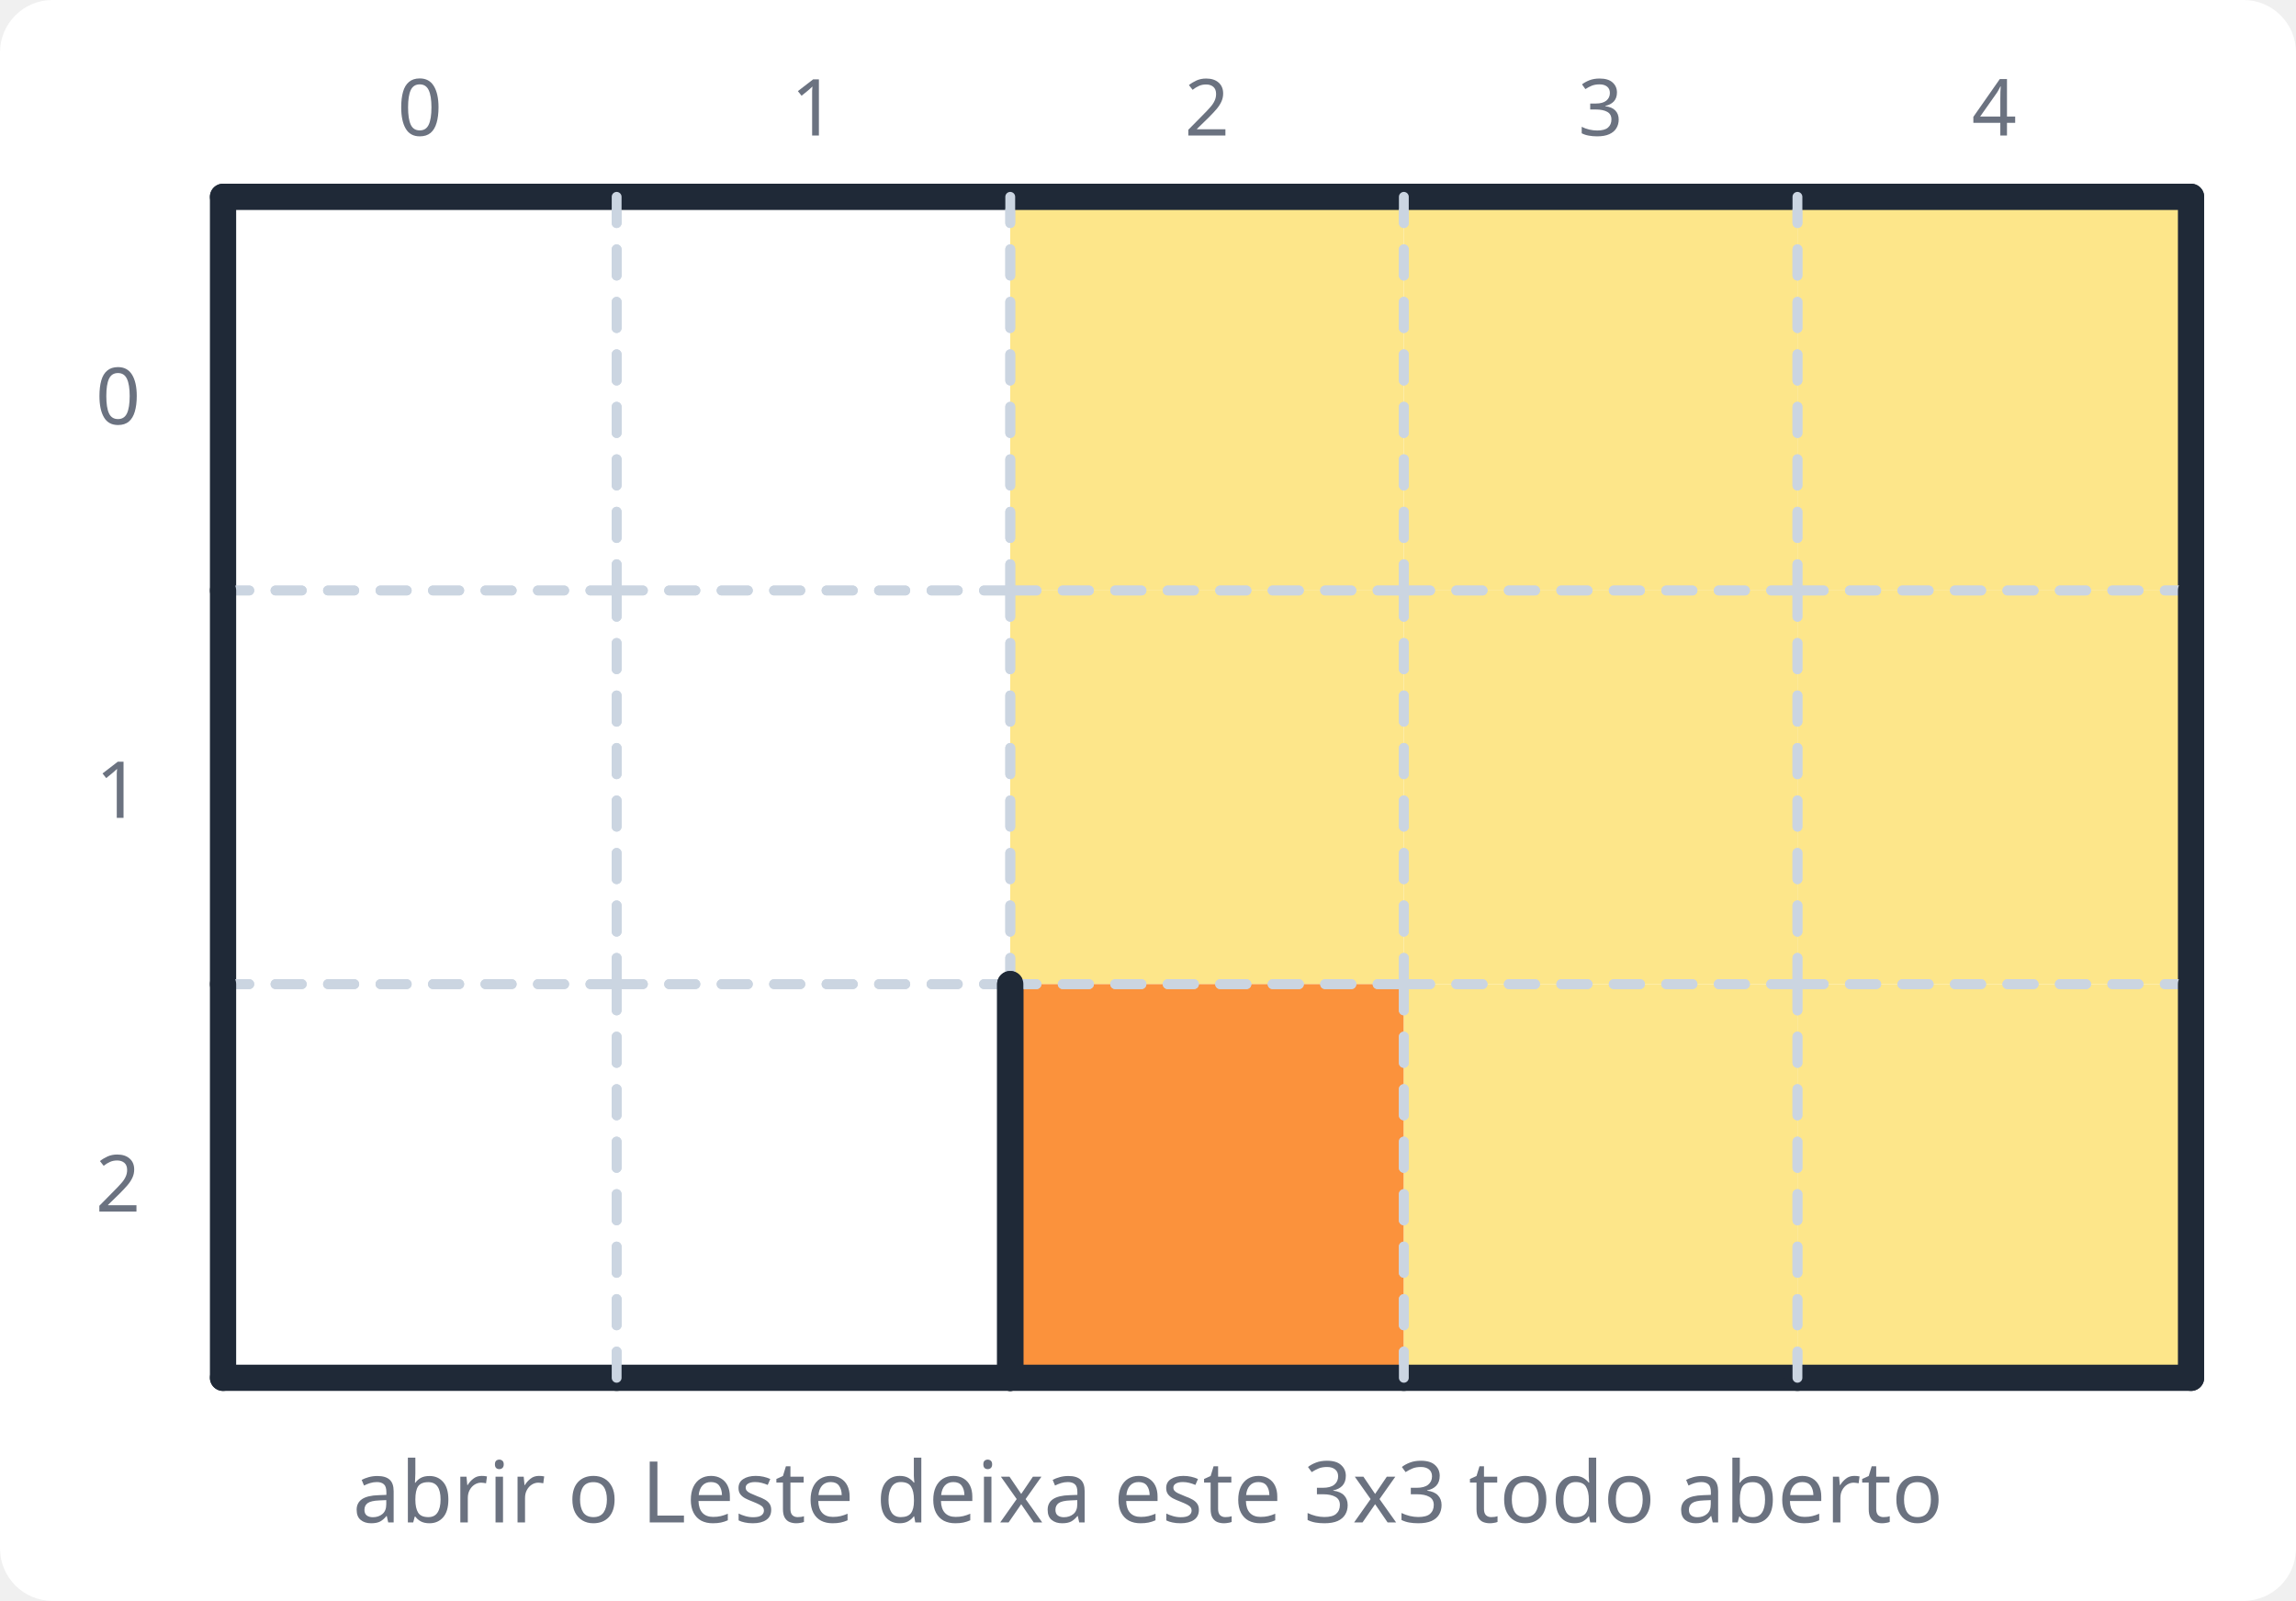
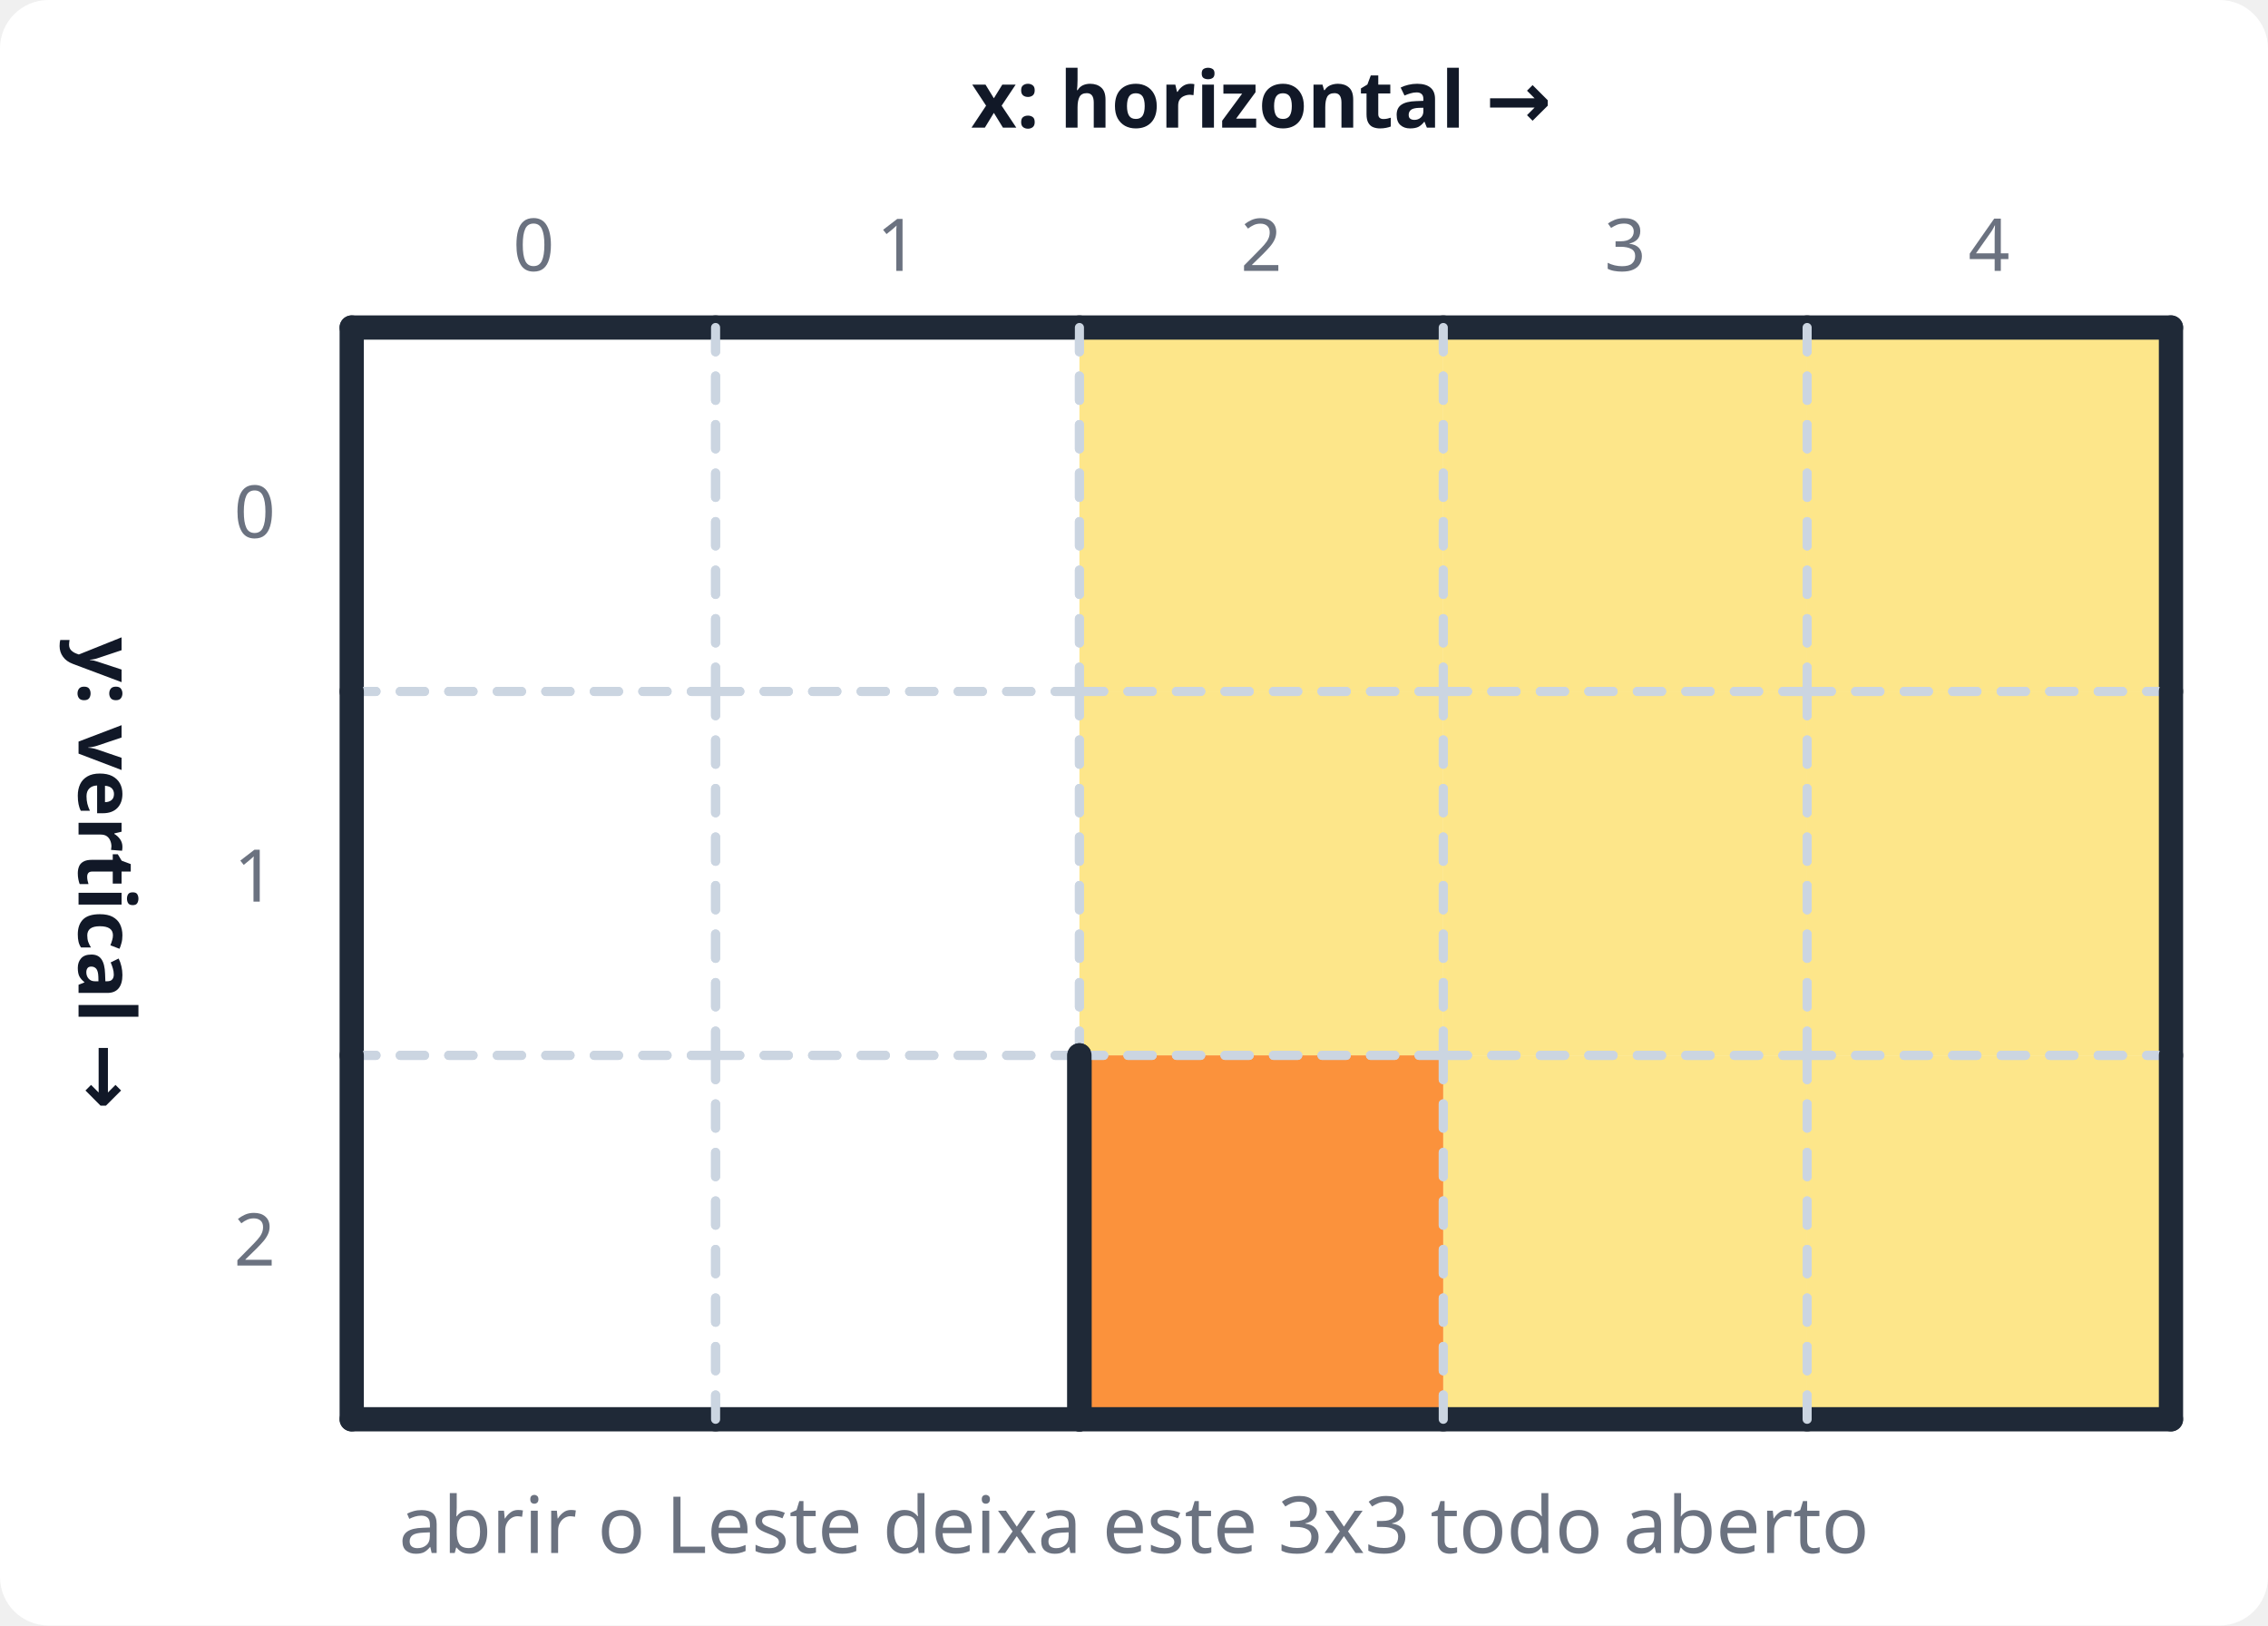
- <svg xmlns="http://www.w3.org/2000/svg" width="350" height="244" viewBox="0 0 350 244">
-   <rect width="350" height="244" fill="#ffffff" rx="8" />
-   <rect x="154" y="30" width="60" height="60" fill="#fde68a" />
-   <rect x="214" y="30" width="60" height="60" fill="#fde68a" />
-   <rect x="274" y="30" width="60" height="60" fill="#fde68a" />
-   <rect x="154" y="90" width="60" height="60" fill="#fde68a" />
-   <rect x="214" y="90" width="60" height="60" fill="#fde68a" />
-   <rect x="274" y="90" width="60" height="60" fill="#fde68a" />
-   <rect x="154" y="150" width="60" height="60" fill="#fb923c" />
-   <rect x="214" y="150" width="60" height="60" fill="#fde68a" />
-   <rect x="274" y="150" width="60" height="60" fill="#fde68a" />
-   <line x1="34" y1="30" x2="94" y2="30" stroke="#1f2937" stroke-width="4" stroke-linecap="round" />
-   <line x1="94" y1="30" x2="94" y2="90" stroke="#cbd5e1" stroke-width="1.5" stroke-linecap="round" stroke-dasharray="4 4" />
-   <line x1="34" y1="90" x2="94" y2="90" stroke="#cbd5e1" stroke-width="1.5" stroke-linecap="round" stroke-dasharray="4 4" />
-   <line x1="34" y1="30" x2="34" y2="90" stroke="#1f2937" stroke-width="4" stroke-linecap="round" />
-   <line x1="94" y1="30" x2="154" y2="30" stroke="#1f2937" stroke-width="4" stroke-linecap="round" />
-   <line x1="154" y1="30" x2="154" y2="90" stroke="#cbd5e1" stroke-width="1.5" stroke-linecap="round" stroke-dasharray="4 4" />
-   <line x1="94" y1="90" x2="154" y2="90" stroke="#cbd5e1" stroke-width="1.5" stroke-linecap="round" stroke-dasharray="4 4" />
-   <line x1="94" y1="30" x2="94" y2="90" stroke="#cbd5e1" stroke-width="1.5" stroke-linecap="round" stroke-dasharray="4 4" />
-   <line x1="154" y1="30" x2="214" y2="30" stroke="#1f2937" stroke-width="4" stroke-linecap="round" />
-   <line x1="214" y1="30" x2="214" y2="90" stroke="#cbd5e1" stroke-width="1.5" stroke-linecap="round" stroke-dasharray="4 4" />
-   <line x1="154" y1="90" x2="214" y2="90" stroke="#cbd5e1" stroke-width="1.5" stroke-linecap="round" stroke-dasharray="4 4" />
-   <line x1="154" y1="30" x2="154" y2="90" stroke="#cbd5e1" stroke-width="1.5" stroke-linecap="round" stroke-dasharray="4 4" />
-   <line x1="214" y1="30" x2="274" y2="30" stroke="#1f2937" stroke-width="4" stroke-linecap="round" />
-   <line x1="274" y1="30" x2="274" y2="90" stroke="#cbd5e1" stroke-width="1.5" stroke-linecap="round" stroke-dasharray="4 4" />
-   <line x1="214" y1="90" x2="274" y2="90" stroke="#cbd5e1" stroke-width="1.5" stroke-linecap="round" stroke-dasharray="4 4" />
-   <line x1="214" y1="30" x2="214" y2="90" stroke="#cbd5e1" stroke-width="1.5" stroke-linecap="round" stroke-dasharray="4 4" />
-   <line x1="274" y1="30" x2="334" y2="30" stroke="#1f2937" stroke-width="4" stroke-linecap="round" />
-   <line x1="334" y1="30" x2="334" y2="90" stroke="#1f2937" stroke-width="4" stroke-linecap="round" />
-   <line x1="274" y1="90" x2="334" y2="90" stroke="#cbd5e1" stroke-width="1.5" stroke-linecap="round" stroke-dasharray="4 4" />
-   <line x1="274" y1="30" x2="274" y2="90" stroke="#cbd5e1" stroke-width="1.5" stroke-linecap="round" stroke-dasharray="4 4" />
-   <line x1="34" y1="90" x2="94" y2="90" stroke="#cbd5e1" stroke-width="1.5" stroke-linecap="round" stroke-dasharray="4 4" />
-   <line x1="94" y1="90" x2="94" y2="150" stroke="#cbd5e1" stroke-width="1.5" stroke-linecap="round" stroke-dasharray="4 4" />
-   <line x1="34" y1="150" x2="94" y2="150" stroke="#cbd5e1" stroke-width="1.5" stroke-linecap="round" stroke-dasharray="4 4" />
-   <line x1="34" y1="90" x2="34" y2="150" stroke="#1f2937" stroke-width="4" stroke-linecap="round" />
-   <line x1="94" y1="90" x2="154" y2="90" stroke="#cbd5e1" stroke-width="1.5" stroke-linecap="round" stroke-dasharray="4 4" />
-   <line x1="154" y1="90" x2="154" y2="150" stroke="#cbd5e1" stroke-width="1.5" stroke-linecap="round" stroke-dasharray="4 4" />
-   <line x1="94" y1="150" x2="154" y2="150" stroke="#cbd5e1" stroke-width="1.5" stroke-linecap="round" stroke-dasharray="4 4" />
-   <line x1="94" y1="90" x2="94" y2="150" stroke="#cbd5e1" stroke-width="1.5" stroke-linecap="round" stroke-dasharray="4 4" />
-   <line x1="154" y1="90" x2="214" y2="90" stroke="#cbd5e1" stroke-width="1.5" stroke-linecap="round" stroke-dasharray="4 4" />
-   <line x1="214" y1="90" x2="214" y2="150" stroke="#cbd5e1" stroke-width="1.5" stroke-linecap="round" stroke-dasharray="4 4" />
-   <line x1="154" y1="150" x2="214" y2="150" stroke="#cbd5e1" stroke-width="1.5" stroke-linecap="round" stroke-dasharray="4 4" />
-   <line x1="154" y1="90" x2="154" y2="150" stroke="#cbd5e1" stroke-width="1.5" stroke-linecap="round" stroke-dasharray="4 4" />
-   <line x1="214" y1="90" x2="274" y2="90" stroke="#cbd5e1" stroke-width="1.5" stroke-linecap="round" stroke-dasharray="4 4" />
-   <line x1="274" y1="90" x2="274" y2="150" stroke="#cbd5e1" stroke-width="1.5" stroke-linecap="round" stroke-dasharray="4 4" />
-   <line x1="214" y1="150" x2="274" y2="150" stroke="#cbd5e1" stroke-width="1.5" stroke-linecap="round" stroke-dasharray="4 4" />
-   <line x1="214" y1="90" x2="214" y2="150" stroke="#cbd5e1" stroke-width="1.5" stroke-linecap="round" stroke-dasharray="4 4" />
-   <line x1="274" y1="90" x2="334" y2="90" stroke="#cbd5e1" stroke-width="1.5" stroke-linecap="round" stroke-dasharray="4 4" />
-   <line x1="334" y1="90" x2="334" y2="150" stroke="#1f2937" stroke-width="4" stroke-linecap="round" />
-   <line x1="274" y1="150" x2="334" y2="150" stroke="#cbd5e1" stroke-width="1.5" stroke-linecap="round" stroke-dasharray="4 4" />
-   <line x1="274" y1="90" x2="274" y2="150" stroke="#cbd5e1" stroke-width="1.5" stroke-linecap="round" stroke-dasharray="4 4" />
-   <line x1="34" y1="150" x2="94" y2="150" stroke="#cbd5e1" stroke-width="1.5" stroke-linecap="round" stroke-dasharray="4 4" />
-   <line x1="94" y1="150" x2="94" y2="210" stroke="#cbd5e1" stroke-width="1.5" stroke-linecap="round" stroke-dasharray="4 4" />
-   <line x1="34" y1="210" x2="94" y2="210" stroke="#1f2937" stroke-width="4" stroke-linecap="round" />
-   <line x1="34" y1="150" x2="34" y2="210" stroke="#1f2937" stroke-width="4" stroke-linecap="round" />
-   <line x1="94" y1="150" x2="154" y2="150" stroke="#cbd5e1" stroke-width="1.5" stroke-linecap="round" stroke-dasharray="4 4" />
-   <line x1="154" y1="150" x2="154" y2="210" stroke="#1f2937" stroke-width="4" stroke-linecap="round" />
-   <line x1="94" y1="210" x2="154" y2="210" stroke="#1f2937" stroke-width="4" stroke-linecap="round" />
-   <line x1="94" y1="150" x2="94" y2="210" stroke="#cbd5e1" stroke-width="1.5" stroke-linecap="round" stroke-dasharray="4 4" />
-   <line x1="154" y1="150" x2="214" y2="150" stroke="#cbd5e1" stroke-width="1.5" stroke-linecap="round" stroke-dasharray="4 4" />
-   <line x1="214" y1="150" x2="214" y2="210" stroke="#cbd5e1" stroke-width="1.5" stroke-linecap="round" stroke-dasharray="4 4" />
-   <line x1="154" y1="210" x2="214" y2="210" stroke="#1f2937" stroke-width="4" stroke-linecap="round" />
-   <line x1="154" y1="150" x2="154" y2="210" stroke="#1f2937" stroke-width="4" stroke-linecap="round" />
-   <line x1="214" y1="150" x2="274" y2="150" stroke="#cbd5e1" stroke-width="1.5" stroke-linecap="round" stroke-dasharray="4 4" />
-   <line x1="274" y1="150" x2="274" y2="210" stroke="#cbd5e1" stroke-width="1.5" stroke-linecap="round" stroke-dasharray="4 4" />
-   <line x1="214" y1="210" x2="274" y2="210" stroke="#1f2937" stroke-width="4" stroke-linecap="round" />
-   <line x1="214" y1="150" x2="214" y2="210" stroke="#cbd5e1" stroke-width="1.5" stroke-linecap="round" stroke-dasharray="4 4" />
-   <line x1="274" y1="150" x2="334" y2="150" stroke="#cbd5e1" stroke-width="1.5" stroke-linecap="round" stroke-dasharray="4 4" />
-   <line x1="334" y1="150" x2="334" y2="210" stroke="#1f2937" stroke-width="4" stroke-linecap="round" />
-   <line x1="274" y1="210" x2="334" y2="210" stroke="#1f2937" stroke-width="4" stroke-linecap="round" />
-   <line x1="274" y1="150" x2="274" y2="210" stroke="#cbd5e1" stroke-width="1.5" stroke-linecap="round" stroke-dasharray="4 4" />
-   <text x="64" y="16" font-family="ui-sans-serif, system-ui, sans-serif" font-size="12" font-weight="normal" fill="#6b7280" text-anchor="middle" dominant-baseline="central">0</text>
-   <text x="124" y="16" font-family="ui-sans-serif, system-ui, sans-serif" font-size="12" font-weight="normal" fill="#6b7280" text-anchor="middle" dominant-baseline="central">1</text>
-   <text x="184" y="16" font-family="ui-sans-serif, system-ui, sans-serif" font-size="12" font-weight="normal" fill="#6b7280" text-anchor="middle" dominant-baseline="central">2</text>
-   <text x="244" y="16" font-family="ui-sans-serif, system-ui, sans-serif" font-size="12" font-weight="normal" fill="#6b7280" text-anchor="middle" dominant-baseline="central">3</text>
-   <text x="304" y="16" font-family="ui-sans-serif, system-ui, sans-serif" font-size="12" font-weight="normal" fill="#6b7280" text-anchor="middle" dominant-baseline="central">4</text>
-   <text x="18" y="60" font-family="ui-sans-serif, system-ui, sans-serif" font-size="12" font-weight="normal" fill="#6b7280" text-anchor="middle" dominant-baseline="central">0</text>
-   <text x="18" y="120" font-family="ui-sans-serif, system-ui, sans-serif" font-size="12" font-weight="normal" fill="#6b7280" text-anchor="middle" dominant-baseline="central">1</text>
-   <text x="18" y="180" font-family="ui-sans-serif, system-ui, sans-serif" font-size="12" font-weight="normal" fill="#6b7280" text-anchor="middle" dominant-baseline="central">2</text>
-   <text x="175" y="227" font-family="ui-sans-serif, system-ui, sans-serif" font-size="13" font-weight="normal" fill="#6b7280" text-anchor="middle" dominant-baseline="central">abrir o Leste deixa este 3x3 todo aberto</text>
+ <svg xmlns="http://www.w3.org/2000/svg" width="374" height="268" viewBox="0 0 374 268">
+   <rect width="374" height="268" fill="#ffffff" rx="8" />
+   <rect x="178" y="54" width="60" height="60" fill="#fde68a" />
+   <rect x="238" y="54" width="60" height="60" fill="#fde68a" />
+   <rect x="298" y="54" width="60" height="60" fill="#fde68a" />
+   <rect x="178" y="114" width="60" height="60" fill="#fde68a" />
+   <rect x="238" y="114" width="60" height="60" fill="#fde68a" />
+   <rect x="298" y="114" width="60" height="60" fill="#fde68a" />
+   <rect x="178" y="174" width="60" height="60" fill="#fb923c" />
+   <rect x="238" y="174" width="60" height="60" fill="#fde68a" />
+   <rect x="298" y="174" width="60" height="60" fill="#fde68a" />
+   <line x1="58" y1="54" x2="118" y2="54" stroke="#1f2937" stroke-width="4" stroke-linecap="round" />
+   <line x1="118" y1="54" x2="118" y2="114" stroke="#cbd5e1" stroke-width="1.5" stroke-linecap="round" stroke-dasharray="4 4" />
+   <line x1="58" y1="114" x2="118" y2="114" stroke="#cbd5e1" stroke-width="1.5" stroke-linecap="round" stroke-dasharray="4 4" />
+   <line x1="58" y1="54" x2="58" y2="114" stroke="#1f2937" stroke-width="4" stroke-linecap="round" />
+   <line x1="118" y1="54" x2="178" y2="54" stroke="#1f2937" stroke-width="4" stroke-linecap="round" />
+   <line x1="178" y1="54" x2="178" y2="114" stroke="#cbd5e1" stroke-width="1.5" stroke-linecap="round" stroke-dasharray="4 4" />
+   <line x1="118" y1="114" x2="178" y2="114" stroke="#cbd5e1" stroke-width="1.5" stroke-linecap="round" stroke-dasharray="4 4" />
+   <line x1="118" y1="54" x2="118" y2="114" stroke="#cbd5e1" stroke-width="1.5" stroke-linecap="round" stroke-dasharray="4 4" />
+   <line x1="178" y1="54" x2="238" y2="54" stroke="#1f2937" stroke-width="4" stroke-linecap="round" />
+   <line x1="238" y1="54" x2="238" y2="114" stroke="#cbd5e1" stroke-width="1.5" stroke-linecap="round" stroke-dasharray="4 4" />
+   <line x1="178" y1="114" x2="238" y2="114" stroke="#cbd5e1" stroke-width="1.5" stroke-linecap="round" stroke-dasharray="4 4" />
+   <line x1="178" y1="54" x2="178" y2="114" stroke="#cbd5e1" stroke-width="1.5" stroke-linecap="round" stroke-dasharray="4 4" />
+   <line x1="238" y1="54" x2="298" y2="54" stroke="#1f2937" stroke-width="4" stroke-linecap="round" />
+   <line x1="298" y1="54" x2="298" y2="114" stroke="#cbd5e1" stroke-width="1.5" stroke-linecap="round" stroke-dasharray="4 4" />
+   <line x1="238" y1="114" x2="298" y2="114" stroke="#cbd5e1" stroke-width="1.5" stroke-linecap="round" stroke-dasharray="4 4" />
+   <line x1="238" y1="54" x2="238" y2="114" stroke="#cbd5e1" stroke-width="1.5" stroke-linecap="round" stroke-dasharray="4 4" />
+   <line x1="298" y1="54" x2="358" y2="54" stroke="#1f2937" stroke-width="4" stroke-linecap="round" />
+   <line x1="358" y1="54" x2="358" y2="114" stroke="#1f2937" stroke-width="4" stroke-linecap="round" />
+   <line x1="298" y1="114" x2="358" y2="114" stroke="#cbd5e1" stroke-width="1.5" stroke-linecap="round" stroke-dasharray="4 4" />
+   <line x1="298" y1="54" x2="298" y2="114" stroke="#cbd5e1" stroke-width="1.5" stroke-linecap="round" stroke-dasharray="4 4" />
+   <line x1="58" y1="114" x2="118" y2="114" stroke="#cbd5e1" stroke-width="1.5" stroke-linecap="round" stroke-dasharray="4 4" />
+   <line x1="118" y1="114" x2="118" y2="174" stroke="#cbd5e1" stroke-width="1.5" stroke-linecap="round" stroke-dasharray="4 4" />
+   <line x1="58" y1="174" x2="118" y2="174" stroke="#cbd5e1" stroke-width="1.5" stroke-linecap="round" stroke-dasharray="4 4" />
+   <line x1="58" y1="114" x2="58" y2="174" stroke="#1f2937" stroke-width="4" stroke-linecap="round" />
+   <line x1="118" y1="114" x2="178" y2="114" stroke="#cbd5e1" stroke-width="1.5" stroke-linecap="round" stroke-dasharray="4 4" />
+   <line x1="178" y1="114" x2="178" y2="174" stroke="#cbd5e1" stroke-width="1.5" stroke-linecap="round" stroke-dasharray="4 4" />
+   <line x1="118" y1="174" x2="178" y2="174" stroke="#cbd5e1" stroke-width="1.5" stroke-linecap="round" stroke-dasharray="4 4" />
+   <line x1="118" y1="114" x2="118" y2="174" stroke="#cbd5e1" stroke-width="1.5" stroke-linecap="round" stroke-dasharray="4 4" />
+   <line x1="178" y1="114" x2="238" y2="114" stroke="#cbd5e1" stroke-width="1.5" stroke-linecap="round" stroke-dasharray="4 4" />
+   <line x1="238" y1="114" x2="238" y2="174" stroke="#cbd5e1" stroke-width="1.5" stroke-linecap="round" stroke-dasharray="4 4" />
+   <line x1="178" y1="174" x2="238" y2="174" stroke="#cbd5e1" stroke-width="1.5" stroke-linecap="round" stroke-dasharray="4 4" />
+   <line x1="178" y1="114" x2="178" y2="174" stroke="#cbd5e1" stroke-width="1.5" stroke-linecap="round" stroke-dasharray="4 4" />
+   <line x1="238" y1="114" x2="298" y2="114" stroke="#cbd5e1" stroke-width="1.5" stroke-linecap="round" stroke-dasharray="4 4" />
+   <line x1="298" y1="114" x2="298" y2="174" stroke="#cbd5e1" stroke-width="1.5" stroke-linecap="round" stroke-dasharray="4 4" />
+   <line x1="238" y1="174" x2="298" y2="174" stroke="#cbd5e1" stroke-width="1.5" stroke-linecap="round" stroke-dasharray="4 4" />
+   <line x1="238" y1="114" x2="238" y2="174" stroke="#cbd5e1" stroke-width="1.5" stroke-linecap="round" stroke-dasharray="4 4" />
+   <line x1="298" y1="114" x2="358" y2="114" stroke="#cbd5e1" stroke-width="1.5" stroke-linecap="round" stroke-dasharray="4 4" />
+   <line x1="358" y1="114" x2="358" y2="174" stroke="#1f2937" stroke-width="4" stroke-linecap="round" />
+   <line x1="298" y1="174" x2="358" y2="174" stroke="#cbd5e1" stroke-width="1.5" stroke-linecap="round" stroke-dasharray="4 4" />
+   <line x1="298" y1="114" x2="298" y2="174" stroke="#cbd5e1" stroke-width="1.5" stroke-linecap="round" stroke-dasharray="4 4" />
+   <line x1="58" y1="174" x2="118" y2="174" stroke="#cbd5e1" stroke-width="1.5" stroke-linecap="round" stroke-dasharray="4 4" />
+   <line x1="118" y1="174" x2="118" y2="234" stroke="#cbd5e1" stroke-width="1.5" stroke-linecap="round" stroke-dasharray="4 4" />
+   <line x1="58" y1="234" x2="118" y2="234" stroke="#1f2937" stroke-width="4" stroke-linecap="round" />
+   <line x1="58" y1="174" x2="58" y2="234" stroke="#1f2937" stroke-width="4" stroke-linecap="round" />
+   <line x1="118" y1="174" x2="178" y2="174" stroke="#cbd5e1" stroke-width="1.5" stroke-linecap="round" stroke-dasharray="4 4" />
+   <line x1="178" y1="174" x2="178" y2="234" stroke="#1f2937" stroke-width="4" stroke-linecap="round" />
+   <line x1="118" y1="234" x2="178" y2="234" stroke="#1f2937" stroke-width="4" stroke-linecap="round" />
+   <line x1="118" y1="174" x2="118" y2="234" stroke="#cbd5e1" stroke-width="1.5" stroke-linecap="round" stroke-dasharray="4 4" />
+   <line x1="178" y1="174" x2="238" y2="174" stroke="#cbd5e1" stroke-width="1.5" stroke-linecap="round" stroke-dasharray="4 4" />
+   <line x1="238" y1="174" x2="238" y2="234" stroke="#cbd5e1" stroke-width="1.5" stroke-linecap="round" stroke-dasharray="4 4" />
+   <line x1="178" y1="234" x2="238" y2="234" stroke="#1f2937" stroke-width="4" stroke-linecap="round" />
+   <line x1="178" y1="174" x2="178" y2="234" stroke="#1f2937" stroke-width="4" stroke-linecap="round" />
+   <line x1="238" y1="174" x2="298" y2="174" stroke="#cbd5e1" stroke-width="1.5" stroke-linecap="round" stroke-dasharray="4 4" />
+   <line x1="298" y1="174" x2="298" y2="234" stroke="#cbd5e1" stroke-width="1.5" stroke-linecap="round" stroke-dasharray="4 4" />
+   <line x1="238" y1="234" x2="298" y2="234" stroke="#1f2937" stroke-width="4" stroke-linecap="round" />
+   <line x1="238" y1="174" x2="238" y2="234" stroke="#cbd5e1" stroke-width="1.5" stroke-linecap="round" stroke-dasharray="4 4" />
+   <line x1="298" y1="174" x2="358" y2="174" stroke="#cbd5e1" stroke-width="1.5" stroke-linecap="round" stroke-dasharray="4 4" />
+   <line x1="358" y1="174" x2="358" y2="234" stroke="#1f2937" stroke-width="4" stroke-linecap="round" />
+   <line x1="298" y1="234" x2="358" y2="234" stroke="#1f2937" stroke-width="4" stroke-linecap="round" />
+   <line x1="298" y1="174" x2="298" y2="234" stroke="#cbd5e1" stroke-width="1.5" stroke-linecap="round" stroke-dasharray="4 4" />
+   <text x="88" y="40" font-family="ui-sans-serif, system-ui, sans-serif" font-size="12" font-weight="normal" fill="#6b7280" text-anchor="middle" dominant-baseline="central">0</text>
+   <text x="148" y="40" font-family="ui-sans-serif, system-ui, sans-serif" font-size="12" font-weight="normal" fill="#6b7280" text-anchor="middle" dominant-baseline="central">1</text>
+   <text x="208" y="40" font-family="ui-sans-serif, system-ui, sans-serif" font-size="12" font-weight="normal" fill="#6b7280" text-anchor="middle" dominant-baseline="central">2</text>
+   <text x="268" y="40" font-family="ui-sans-serif, system-ui, sans-serif" font-size="12" font-weight="normal" fill="#6b7280" text-anchor="middle" dominant-baseline="central">3</text>
+   <text x="328" y="40" font-family="ui-sans-serif, system-ui, sans-serif" font-size="12" font-weight="normal" fill="#6b7280" text-anchor="middle" dominant-baseline="central">4</text>
+   <text x="42" y="84" font-family="ui-sans-serif, system-ui, sans-serif" font-size="12" font-weight="normal" fill="#6b7280" text-anchor="middle" dominant-baseline="central">0</text>
+   <text x="42" y="144" font-family="ui-sans-serif, system-ui, sans-serif" font-size="12" font-weight="normal" fill="#6b7280" text-anchor="middle" dominant-baseline="central">1</text>
+   <text x="42" y="204" font-family="ui-sans-serif, system-ui, sans-serif" font-size="12" font-weight="normal" fill="#6b7280" text-anchor="middle" dominant-baseline="central">2</text>
+   <text x="208" y="16" font-family="ui-sans-serif, system-ui, sans-serif" font-size="13" font-weight="bold" fill="#111827" text-anchor="middle" dominant-baseline="central">x: horizontal →</text>
+   <g transform="rotate(90 18 144)">
+     <text x="18" y="144" font-family="ui-sans-serif, system-ui, sans-serif" font-size="13" font-weight="bold" fill="#111827" text-anchor="middle" dominant-baseline="central">y: vertical →</text>
+   </g>
+   <text x="187" y="251" font-family="ui-sans-serif, system-ui, sans-serif" font-size="13" font-weight="normal" fill="#6b7280" text-anchor="middle" dominant-baseline="central">abrir o Leste deixa este 3x3 todo aberto</text>
</svg>
